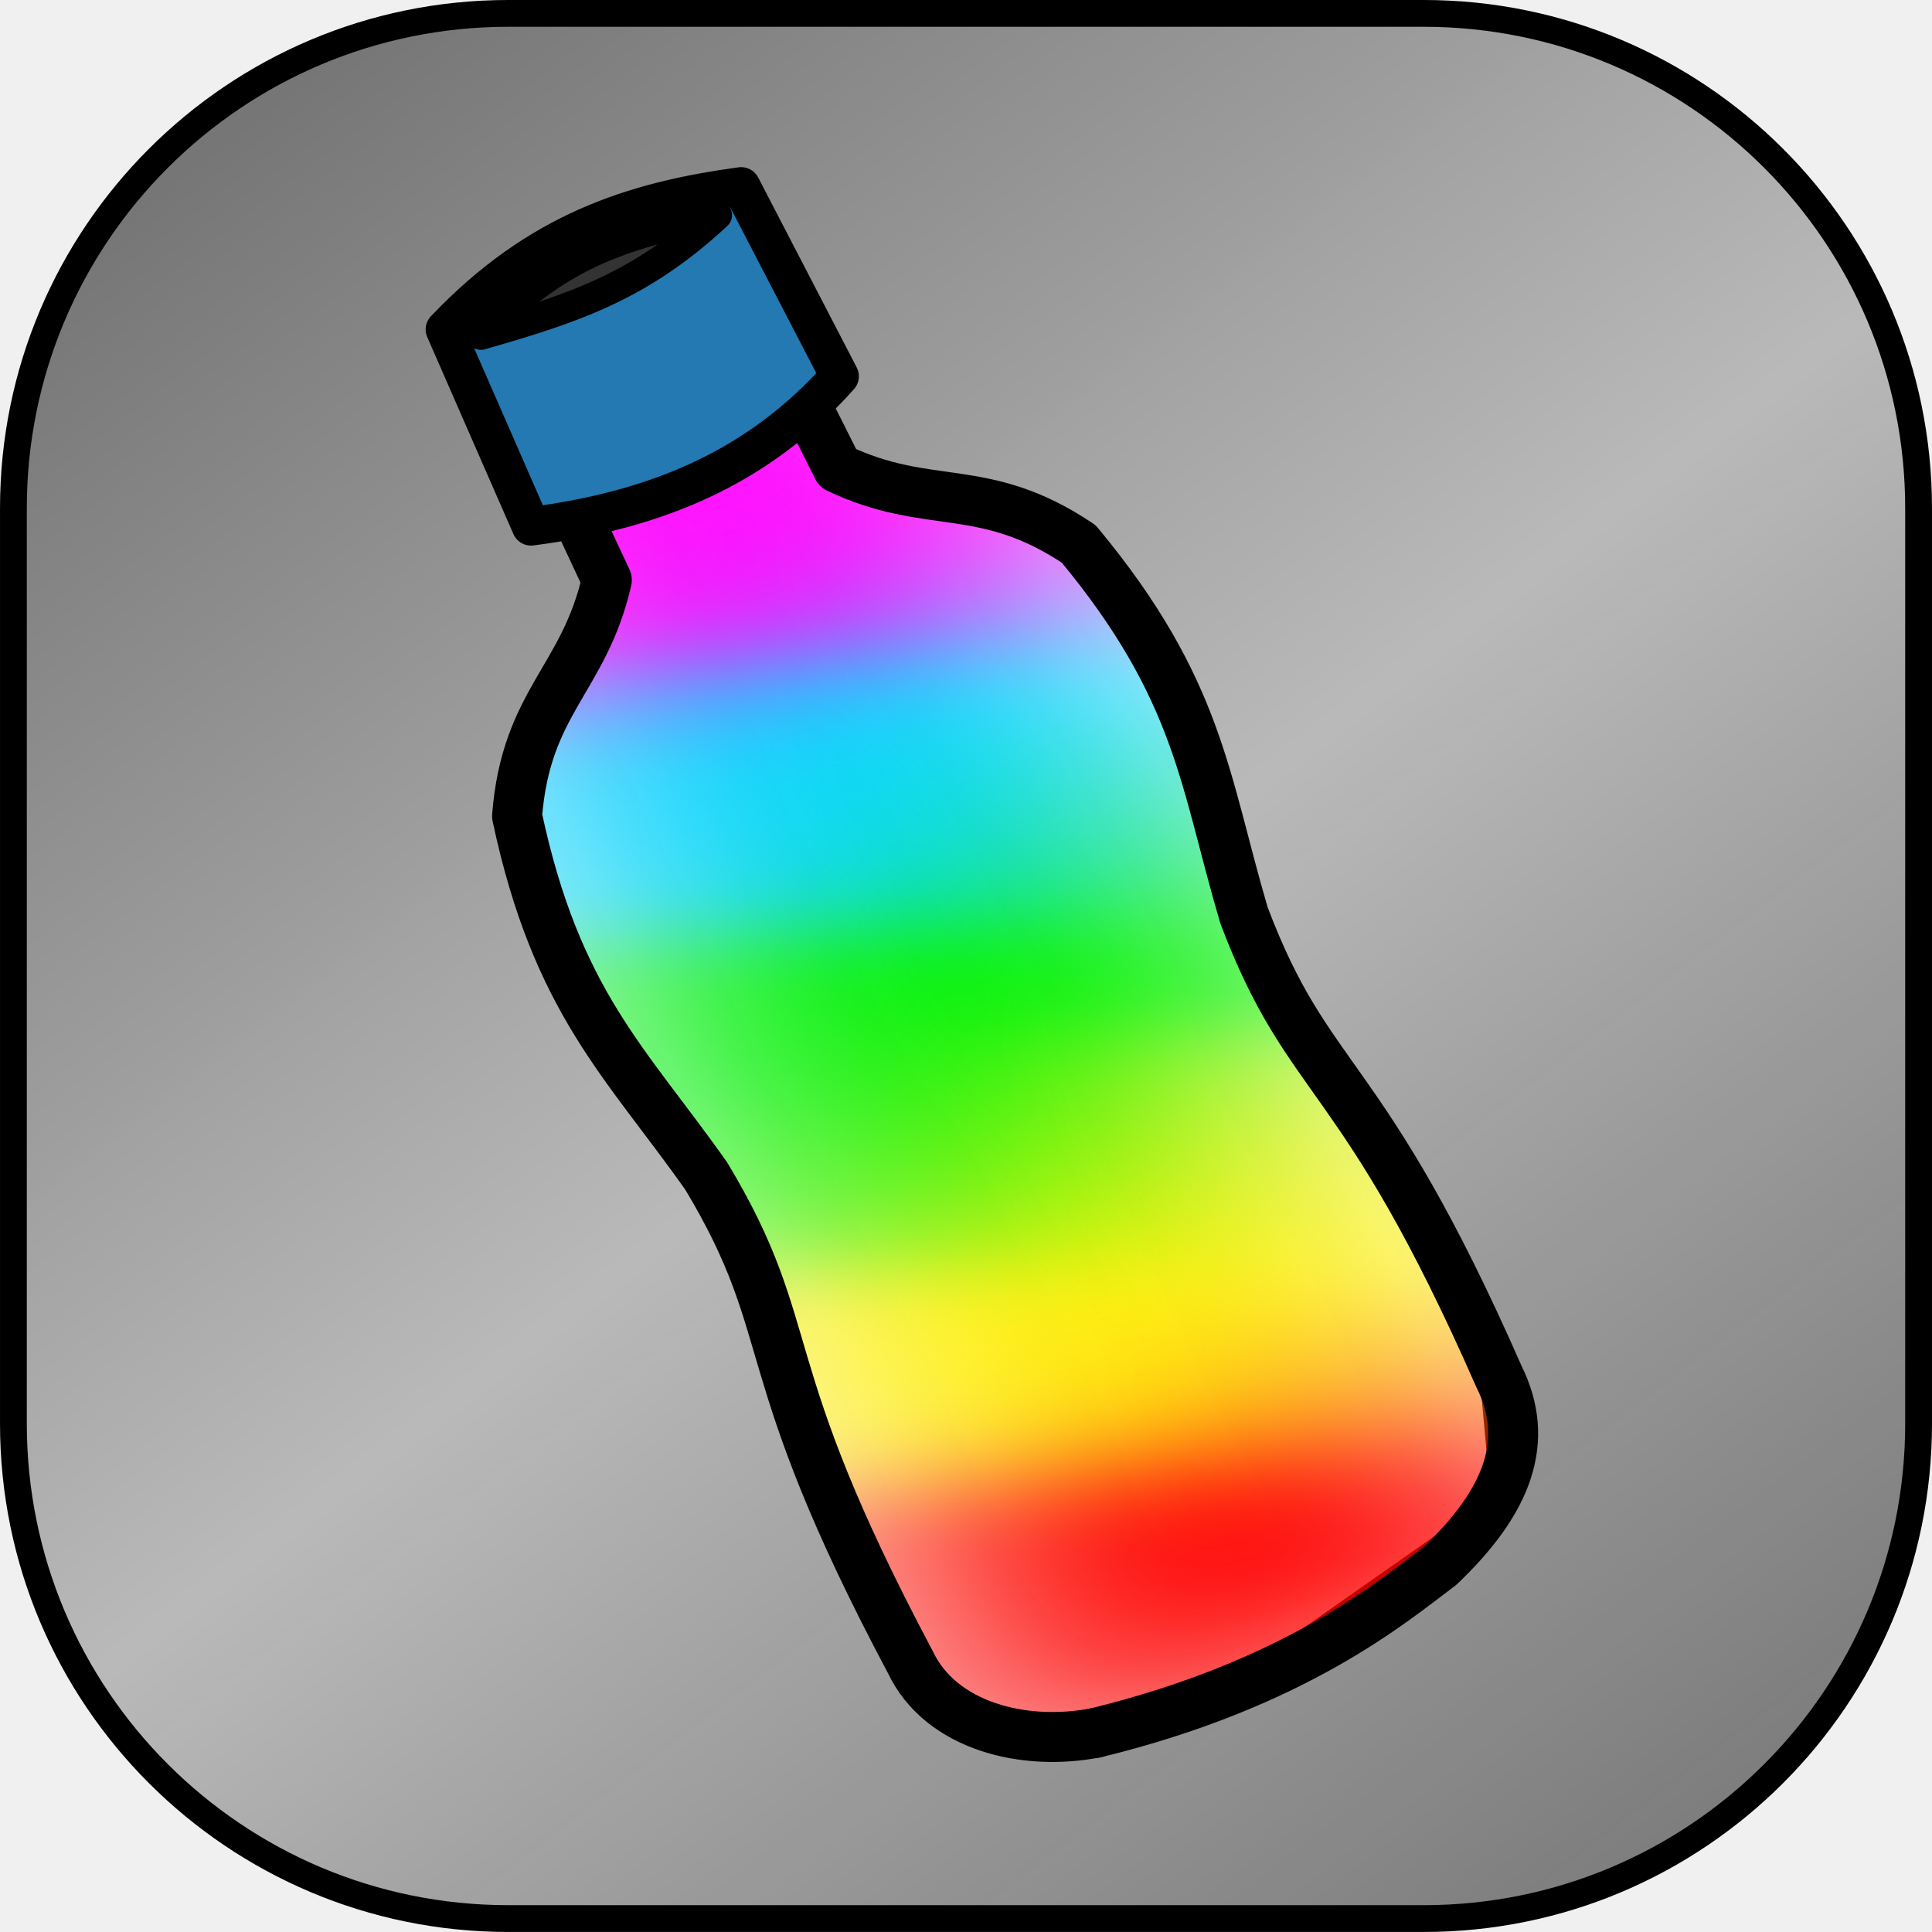
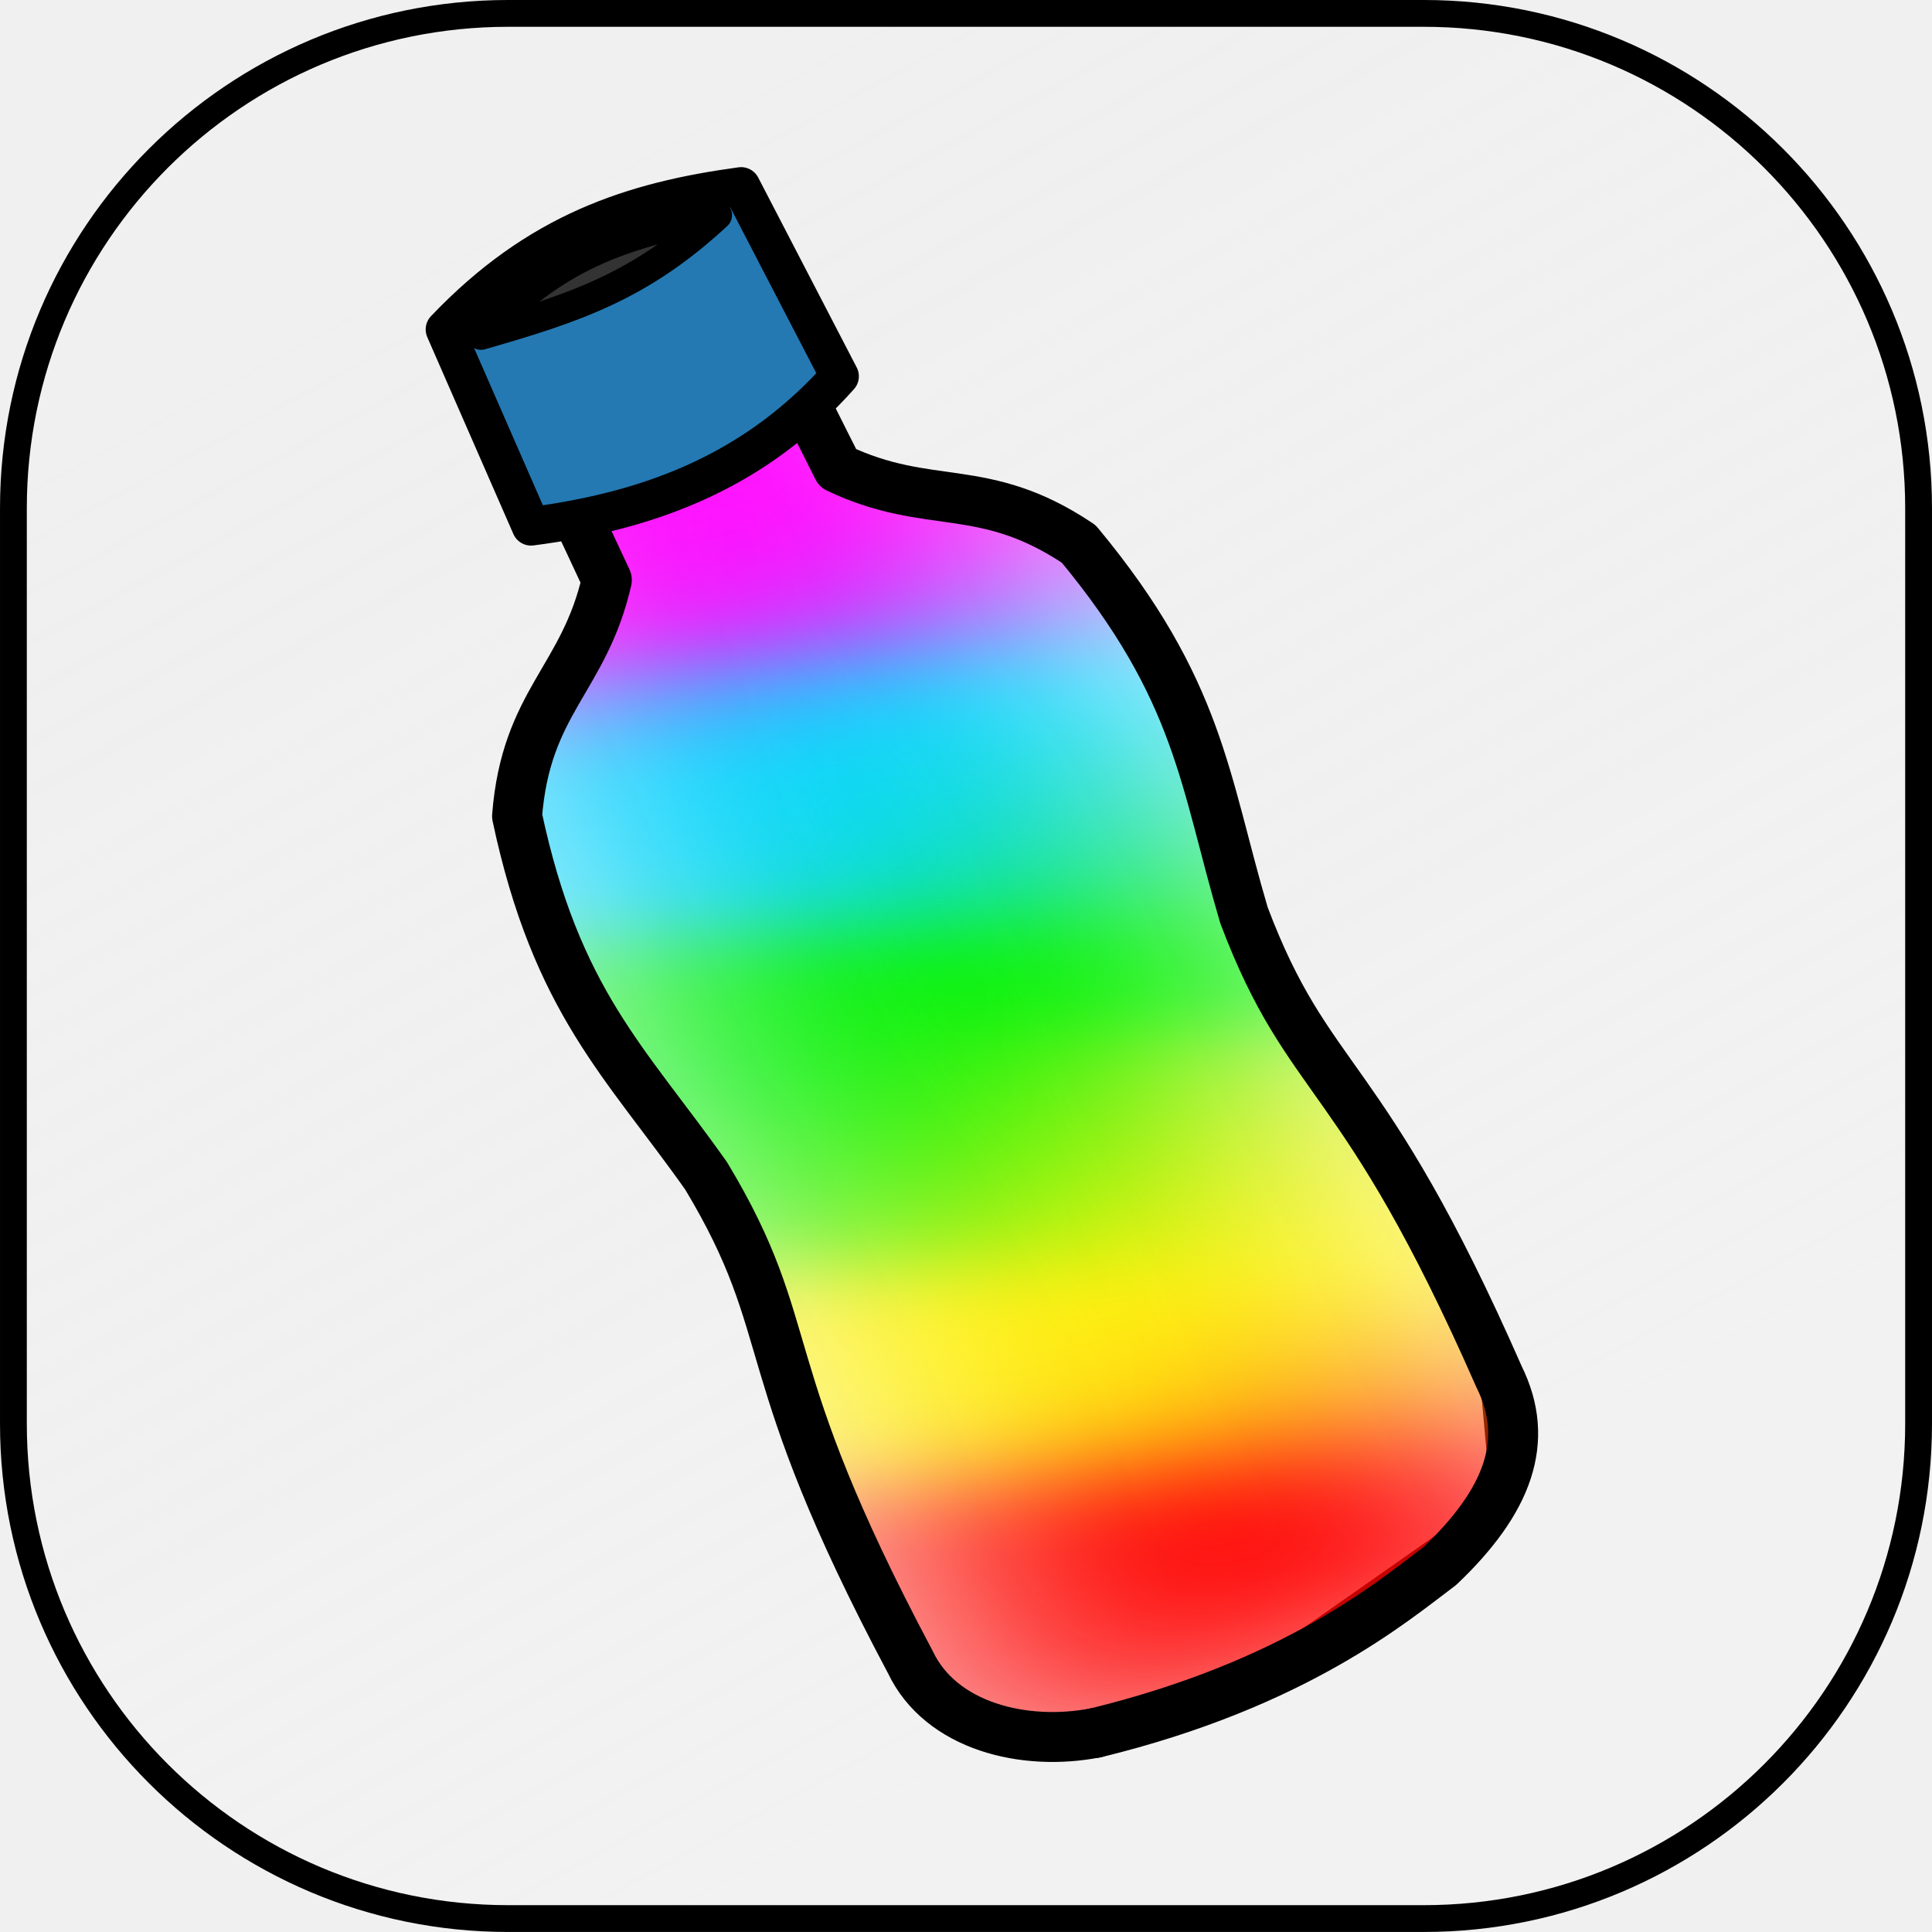
<svg xmlns="http://www.w3.org/2000/svg" width="97.084mm" height="97.084mm" version="1.1" viewBox="0 0 97.084 97.084">
  <defs>
-     <linearGradient id="linearGradient22" x1="585.74" x2="224.04" y1="872.86" y2="401.62" gradientTransform="matrix(.18985 0 0 .19 30.234 26.381)" gradientUnits="userSpaceOnUse">
-       <stop stop-opacity=".479" offset="0" />
-       <stop stop-color="#838383" stop-opacity=".506" offset=".491" />
-       <stop stop-opacity=".511" offset="1" />
+     <linearGradient id="linearGradient22" x1="465.52" x2="255.14" y1="826.25" y2="437.48" gradientTransform="matrix(.18985 0 0 .19 30.234 26.381)" gradientUnits="userSpaceOnUse">
+       <stop stop-color="#fff" stop-opacity=".152" offset="0" />
+       <stop stop-color="#f2f2f2" stop-opacity="0" offset="1" />
    </linearGradient>
    <clipPath id="clipPath6603-6">
      <path transform="matrix(.38984 -.0015378 .0015378 .38984 -191.48 -165.47)" d="m638.86 565.08-22.197-0.03-0.563 14.49 3.094-3e-3c-0.021 1.829-0.048 3.627-0.072 5.495-4.312 5.381-8.475 4.984-12.401 11.695-3.061 12.43-0.645 18.1 0.893 27.415 1.125 12.423-2.772 12.529-1.908 35.529-0.046 4.816 4.219 9.865 9.162 9.754l9.333-9.4e-4v1e-3l16.495-6.7e-4c4.942 0.111 9.208-4.936 9.162-9.753 0.864-23-3.034-23.107-1.909-35.531 1.538-9.314 3.953-14.985 0.893-27.415-3.926-6.711-8.089-6.314-12.401-11.695-0.025-1.874-0.051-3.679-0.072-5.515l2.887-4e-3 -0.393-14.432z" fill="#fff" filter="url(#filter4530-5-2)" stroke="#000" stroke-linecap="round" stroke-linejoin="round" stroke-width="3.37" />
    </clipPath>
    <filter id="filter1" x="-.813" y="-.204" width="2.625" height="1.409" color-interpolation-filters="sRGB">
      <feGaussianBlur result="blur" stdDeviation="5.943 3.768" />
    </filter>
  </defs>
  <g transform="translate(-56.24 -99.897)">
    <rect x="56.914" y="100.57" width="95.736" height="95.736" ry="24.866" fill="url(#linearGradient22)" stroke="#000" stroke-width="1.347" />
    <g transform="matrix(1.108 0 0 1.108 -11.408 -16.032)">
      <path d="m87.183 128.09 10.35-5.021 1.23 2.972 9.428 2.152 4.611 5.124 3.894 10.555 4.919 10.658 6.456 10.248 0.717 7.788-11.99 8.403-8.403 2.459-4.407-1.742-5.329-10.248-4.407-12.707-6.251-8.198-3.689-9.018 1.537-5.226 2.972-5.226z" fill="#f9f9f9" stroke="#000" stroke-width=".239" />
      <g transform="matrix(1.5542 -.74569 .74569 1.5542 -36.156 73.322)" clip-path="url(#clipPath6603-6)" fill-rule="evenodd" filter="url(#filter1)">
        <path d="m45.708 66.816 0.435-9.792c8.743-10.184 13.385-2.916 16.32 0.218l0.218 9.357c-6.914 3.878-11.353 0.24-16.972 0.218z" fill="#f0f" />
        <path d="m45.578 74.494 0.435-9.792c8.058-1.731 10.172 3.856 16.32 0.218l0.218 9.357z" fill="#00d6ff" />
        <path d="m46.156 80.201-0.127-8.71c2.562-3.049 10.077 6.253 16.882-0.865l0.218 9.357c-5.846 0.635-12.788 4.533-16.972 0.218z" fill="#00f200" />
        <path d="m45.926 89.701 0.435-9.792c7.948 3.646 11.478-3.892 16.32 0.218l0.218 9.357z" fill="#fff100" />
        <path d="m45.919 96.017 0.436-8.935c8.049 0.613 11.765 4.513 16.332 0.199l0.218 8.538z" fill="#f00" />
      </g>
      <g stroke="#000" stroke-linecap="round" stroke-linejoin="round">
        <path d="m91.644 120.01c-2.081 1.433-7.103 2.433-5.835 5.055 1.012 2.092 1.843 3.897 2.767 5.869-1.031 4.518-3.664 5.498-4.072 10.708 1.792 8.414 4.915 11.135 8.575 16.317 4.322 7.183 1.996 8.39 9.259 22.046 1.384 2.926 5.179 3.841 8.399 3.213" fill-opacity="0" stroke-width="2.265" />
        <path d="m88.574 121.5c2.414-0.745 6.31-4.068 7.583-1.448 1.015 2.09 1.916 3.861 2.892 5.808 4.185 1.99 6.586 0.53 10.928 3.438 5.494 6.62 5.695 10.757 7.495 16.841 2.961 7.843 5.349 6.765 11.567 20.928 1.439 2.899 0.415 5.639-2.682 8.583-2.122 1.586-6.521 5.35-15.619 7.57" fill="none" stroke-width="2.265" />
        <path d="m81.233 119.57c4.224-4.44 8.522-5.818 13.432-6.487l4.468 8.613c-3.644 4.083-8.19 6.056-13.995 6.803z" fill="#2479b3" fill-rule="evenodd" stroke-width="1.747" />
        <path d="m82.869 119.82c3.469-3.649 6.315-4.516 10.711-5.436-3.485 3.234-6.471 4.217-10.711 5.436z" fill="#333" stroke-width="1.349" />
      </g>
    </g>
  </g>
</svg>
